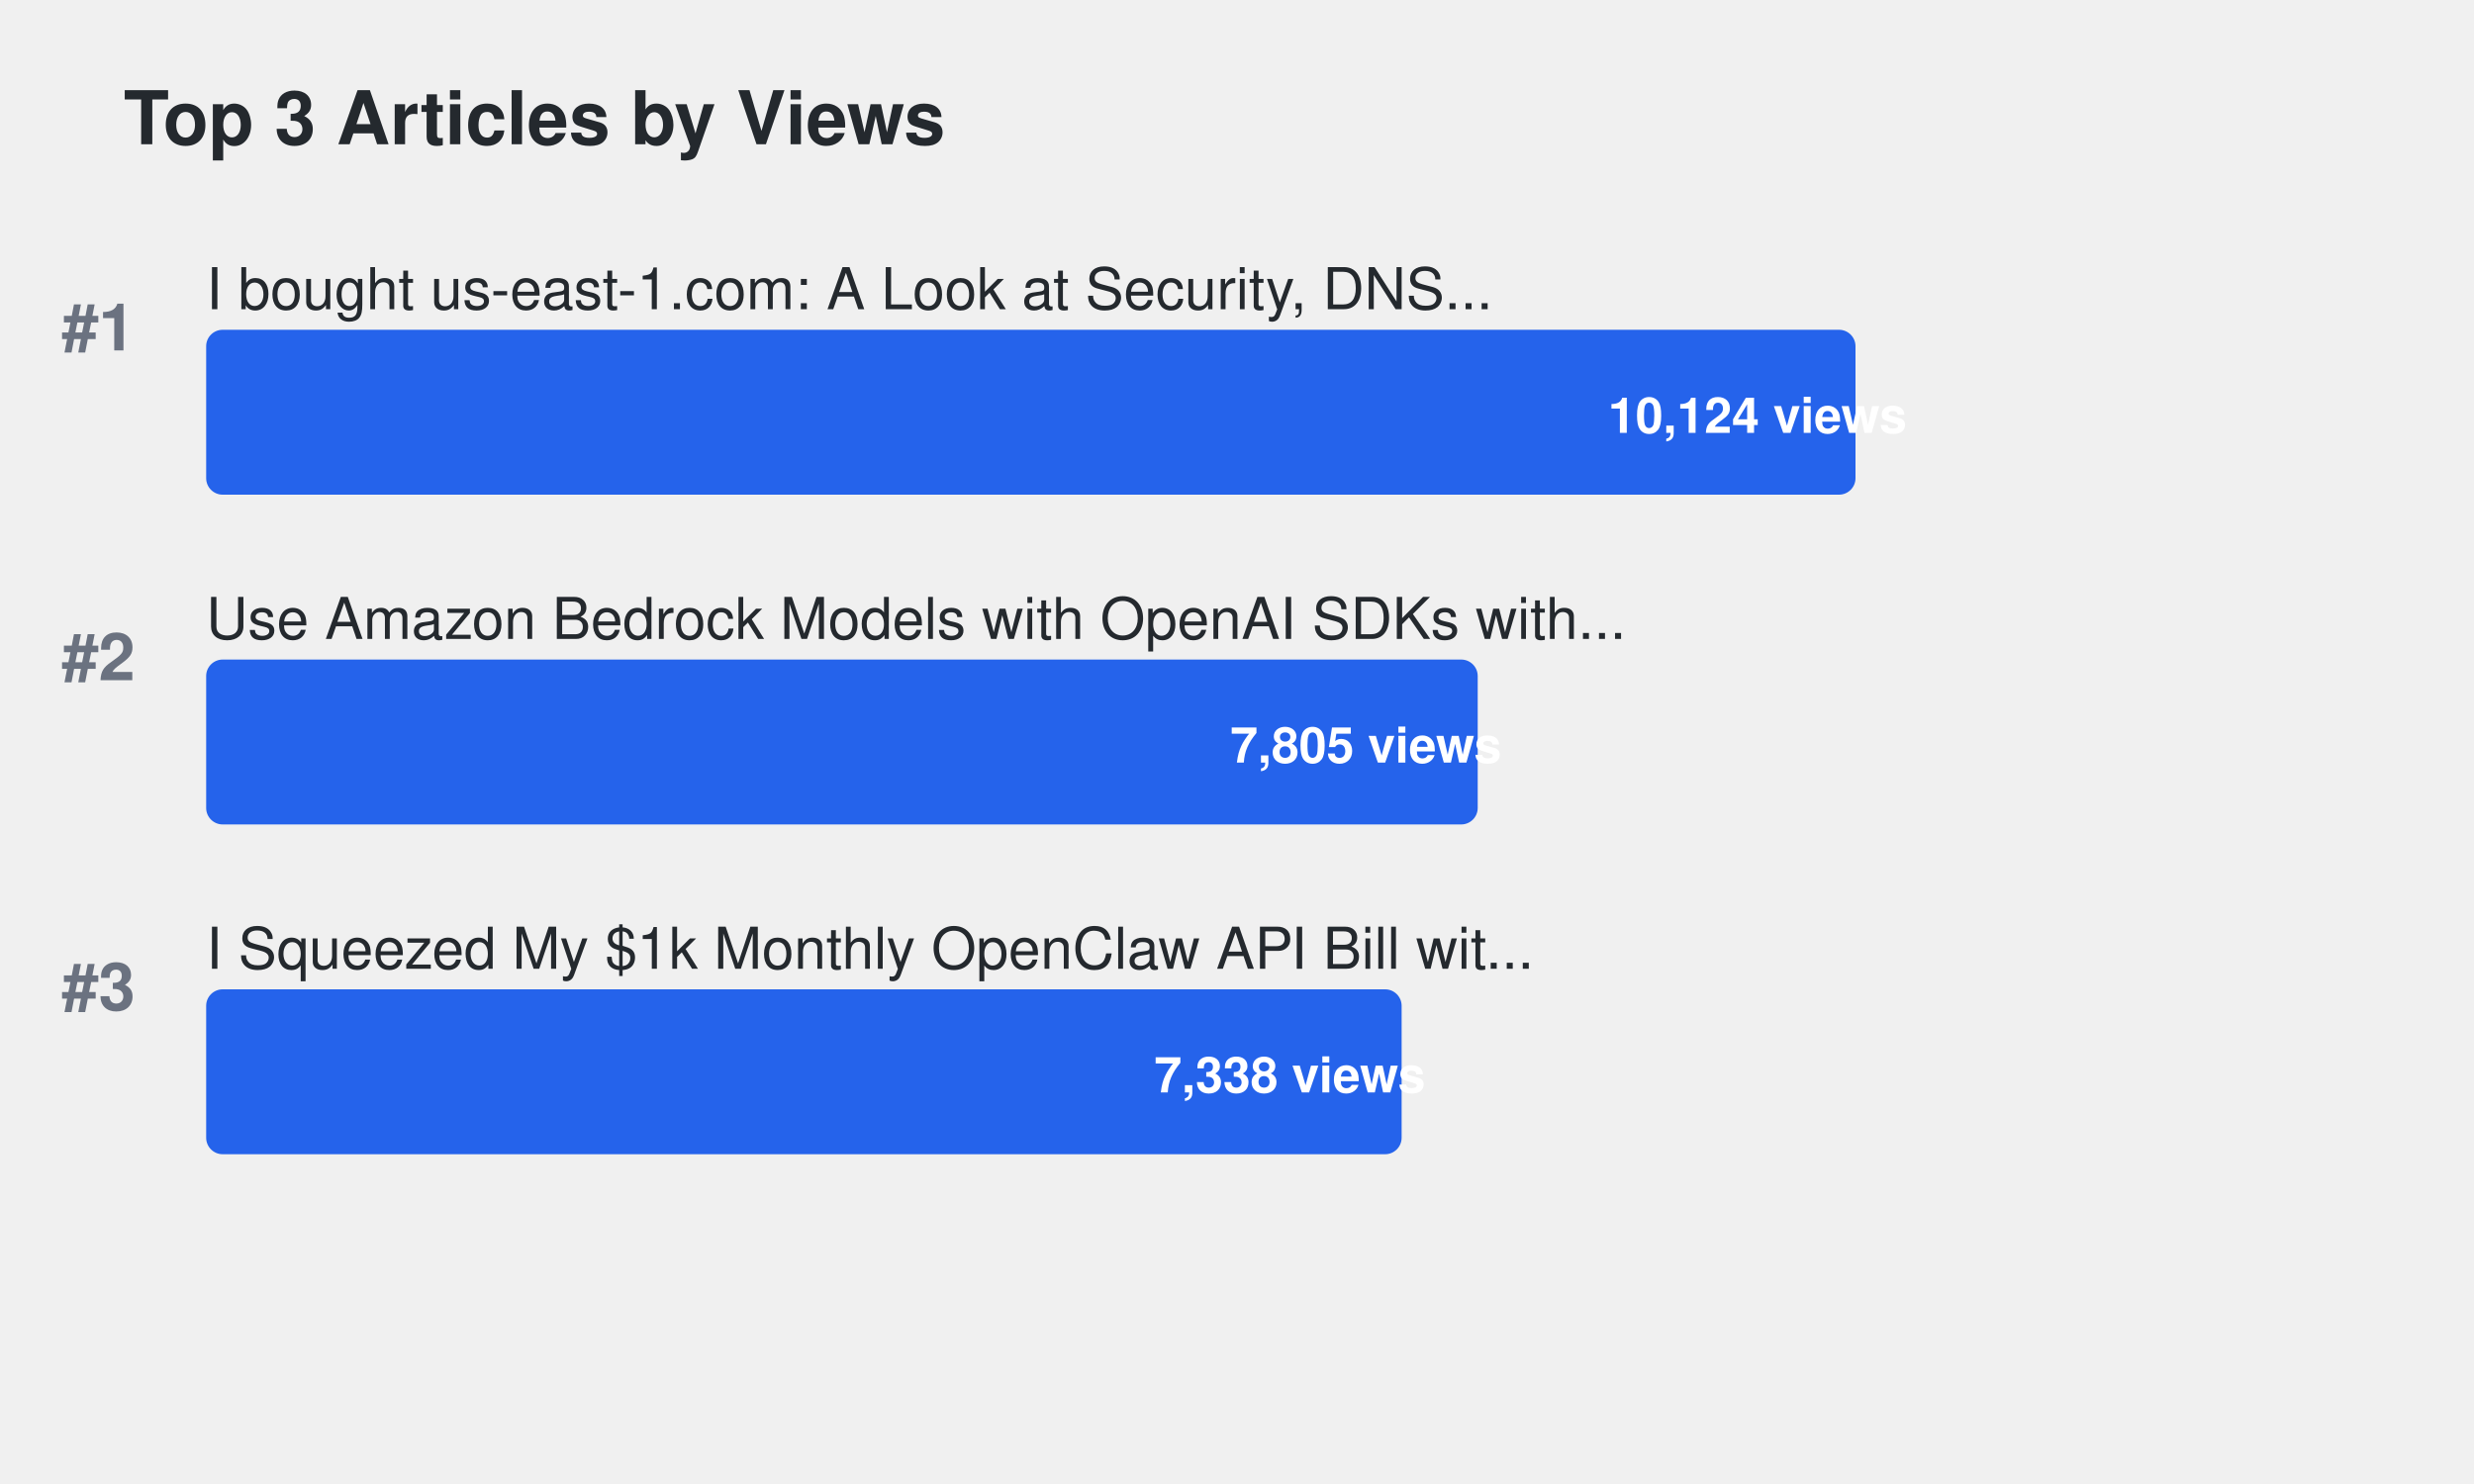
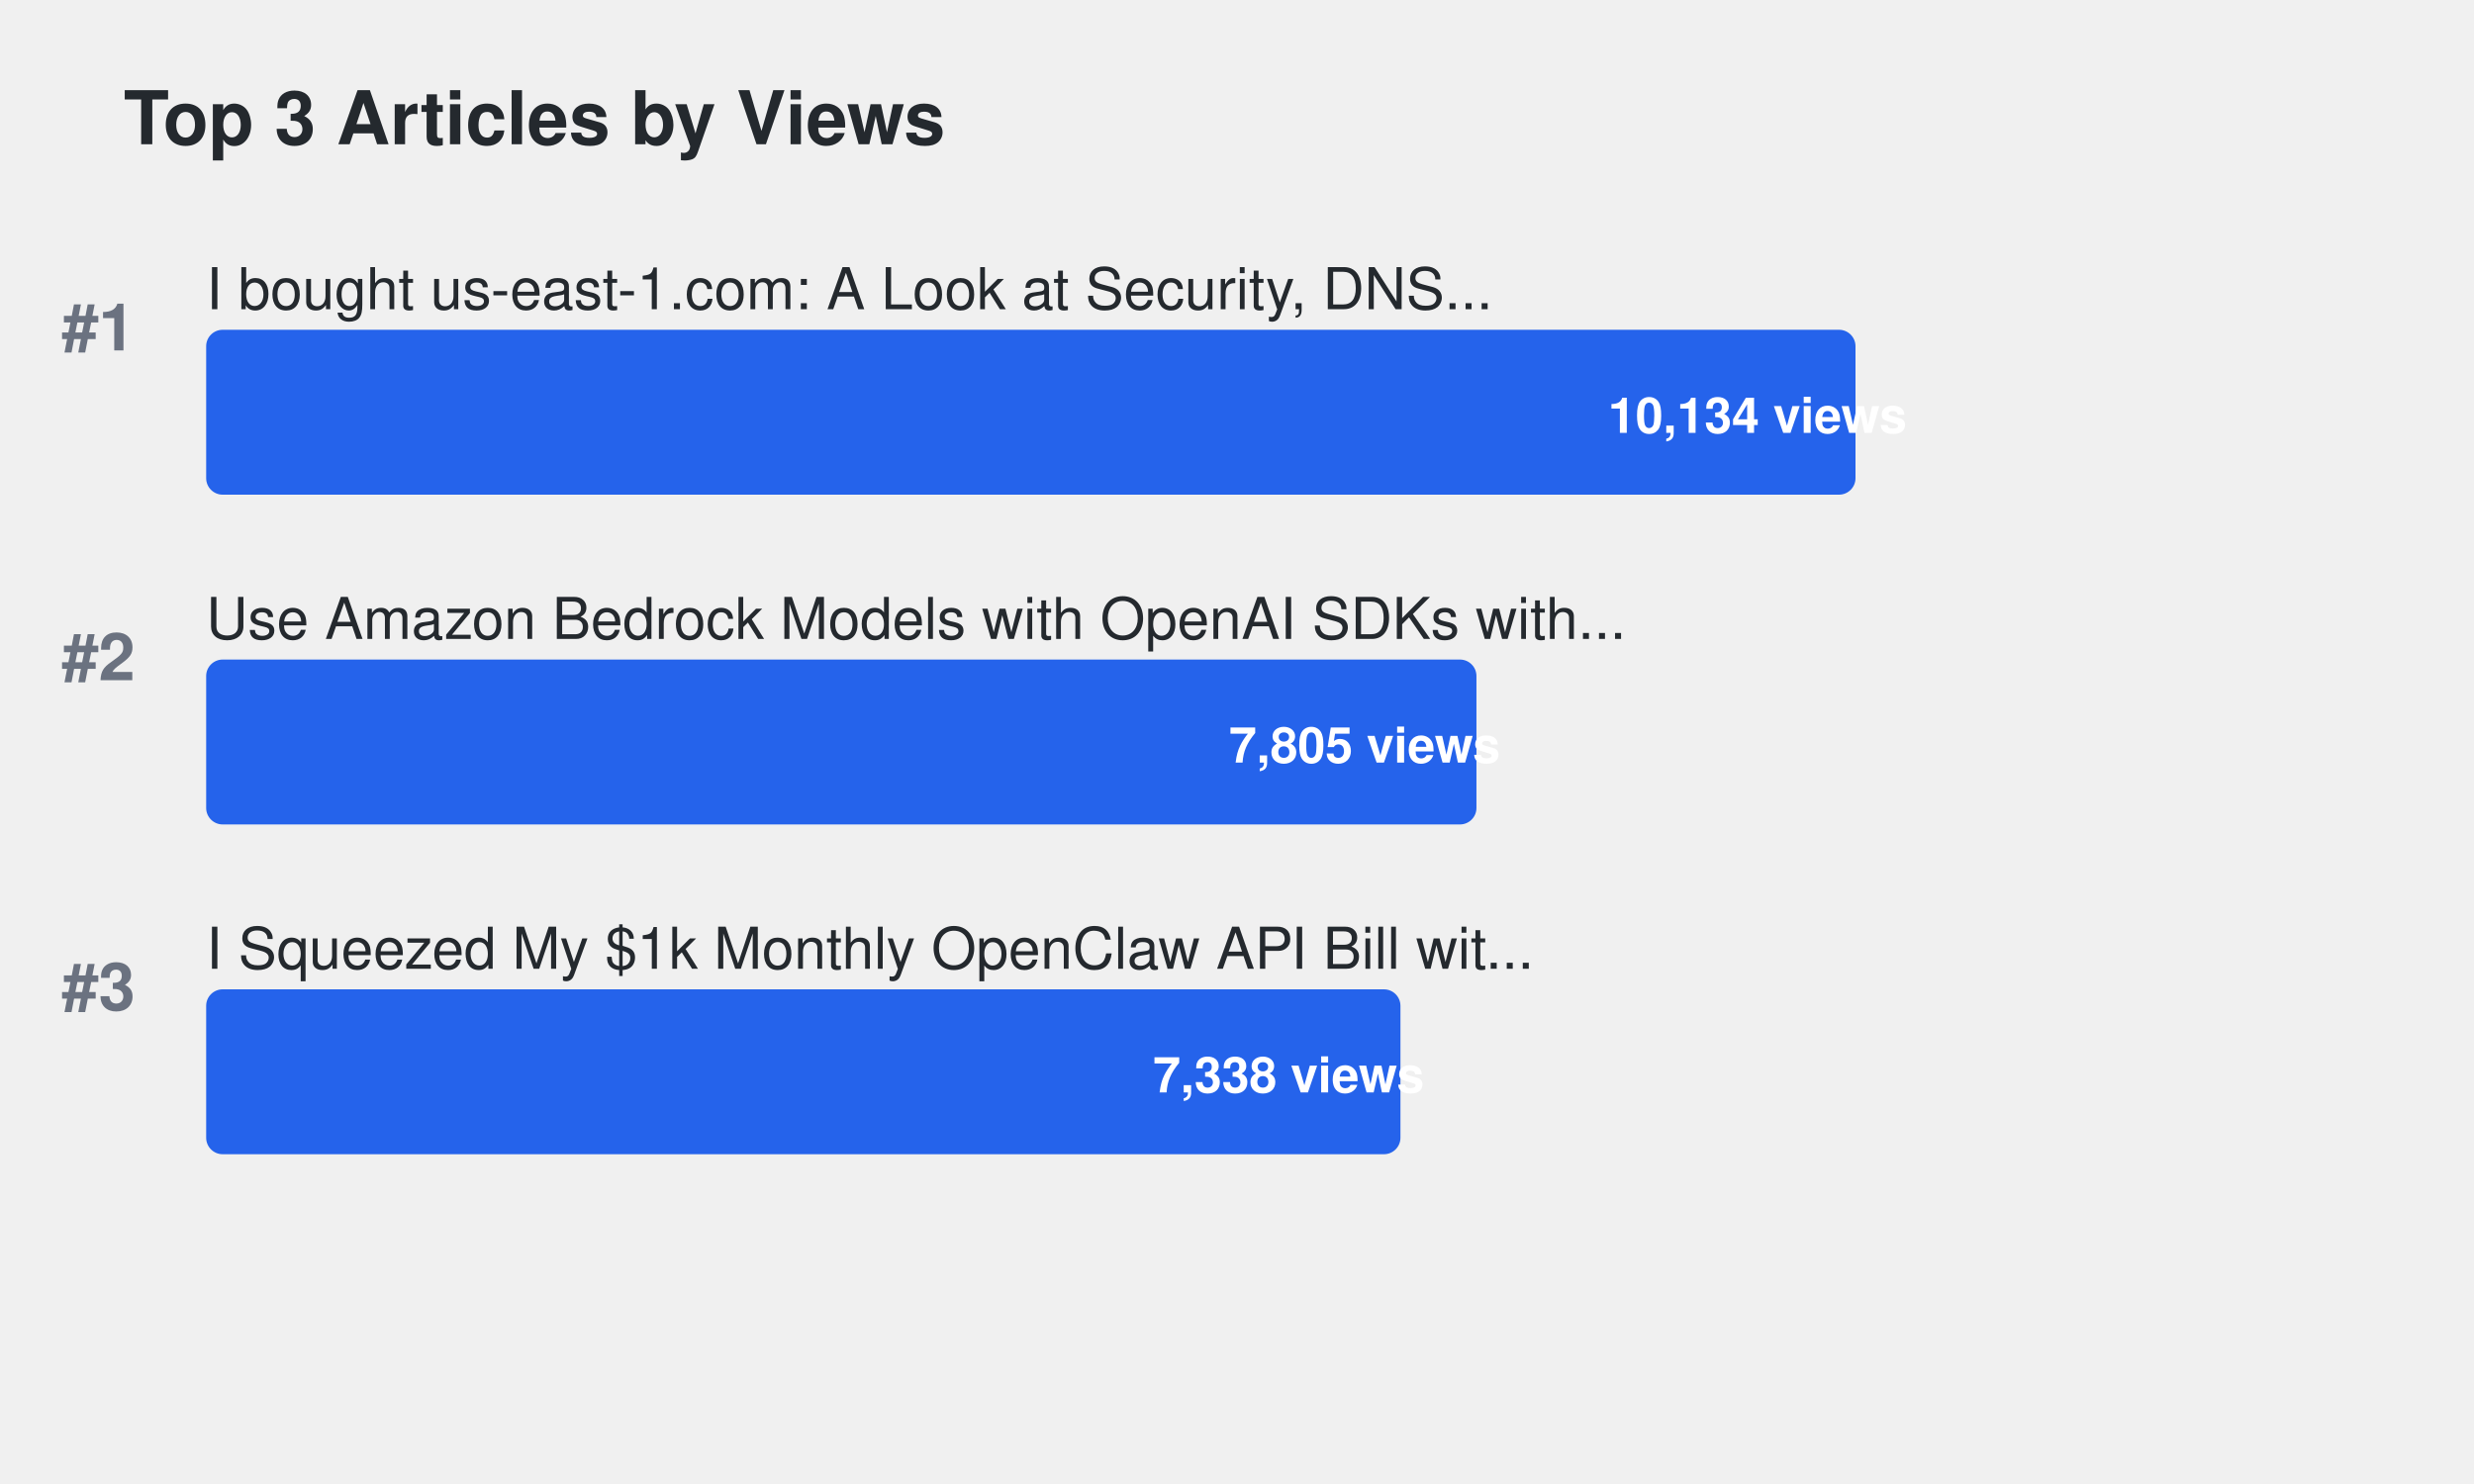
<svg xmlns="http://www.w3.org/2000/svg" width="600" height="360">
  <defs>
    <style>
.title { font-family: -apple-system, BlinkMacSystemFont, "Segoe UI", Helvetica, Arial, sans-serif; font-size: 18px; font-weight: 600; fill: #24292e; }
.article-title { font-family: -apple-system, BlinkMacSystemFont, "Segoe UI", Helvetica, Arial, sans-serif; font-size: 14px; font-weight: 500; fill: #24292e; }
.metric-value { font-family: -apple-system, BlinkMacSystemFont, "Segoe UI", Helvetica, Arial, sans-serif; font-size: 12px; font-weight: 600; fill: #ffffff; }
.rank { font-family: -apple-system, BlinkMacSystemFont, "Segoe UI", Helvetica, Arial, sans-serif; font-size: 16px; font-weight: 700; fill: #6b7280; }
.bar { rx: 4; ry: 4; }
.bar:hover { opacity: 0.8; cursor: pointer; }
a { text-decoration: none; }
a:hover .article-title { fill: #0969da; text-decoration: underline; }
a:hover .bar { opacity: 0.9; }
</style>
  </defs>
  <text x="30" y="35" class="title">Top 3 Articles by Views</text>
  <text x="15" y="85" class="rank">#1</text>
  <a href="https://dev.to/aws-builders/i-bought-us-east-1com-a-look-at-security-dns-traffic-and-protecting-aws-users-15ng" target="_blank">
    <text x="50" y="75" class="article-title">I bought us-east-1.com: A Look at Security, DNS...</text>
    <rect x="50" y="80" width="400.0" height="40" fill="#2563eb" class="bar">
</rect>
-     <text x="390.0" y="105" class="metric-value" fill="#ffffff">10,124 views</text>
+     <text x="390.0" y="105" class="metric-value" fill="#ffffff">10,134 views</text>
  </a>
  <text x="15" y="165" class="rank">#2</text>
  <a href="https://dev.to/aws-builders/use-amazon-bedrock-models-via-an-openai-api-compatible-serverless-endpoint-now-without-fixed-cost-5hf5" target="_blank">
    <text x="50" y="155" class="article-title">Use Amazon Bedrock Models with OpenAI SDKs with...</text>
-     <rect x="50" y="160" width="308.376" height="40" fill="#2563eb" class="bar">
+     <rect x="50" y="160" width="308.072" height="40" fill="#2563eb" class="bar">
</rect>
-     <text x="298.376" y="185" class="metric-value" fill="#ffffff">7,805 views</text>
+     <text x="298.072" y="185" class="metric-value" fill="#ffffff">7,805 views</text>
  </a>
  <text x="15" y="245" class="rank">#3</text>
  <a href="https://dev.to/aws-builders/i-squeezed-my-1k-monthly-openclaw-api-bill-with-20month-in-aws-credits-heres-the-exact-setup-3gj4" target="_blank">
    <text x="50" y="235" class="article-title">I Squeezed My $1k Monthly OpenClaw API Bill wit...</text>
-     <rect x="50" y="240" width="289.925" height="40" fill="#2563eb" class="bar">
+     <rect x="50" y="240" width="289.639" height="40" fill="#2563eb" class="bar">
</rect>
-     <text x="279.925" y="265" class="metric-value" fill="#ffffff">7,338 views</text>
+     <text x="279.639" y="265" class="metric-value" fill="#ffffff">7,338 views</text>
  </a>
</svg>
